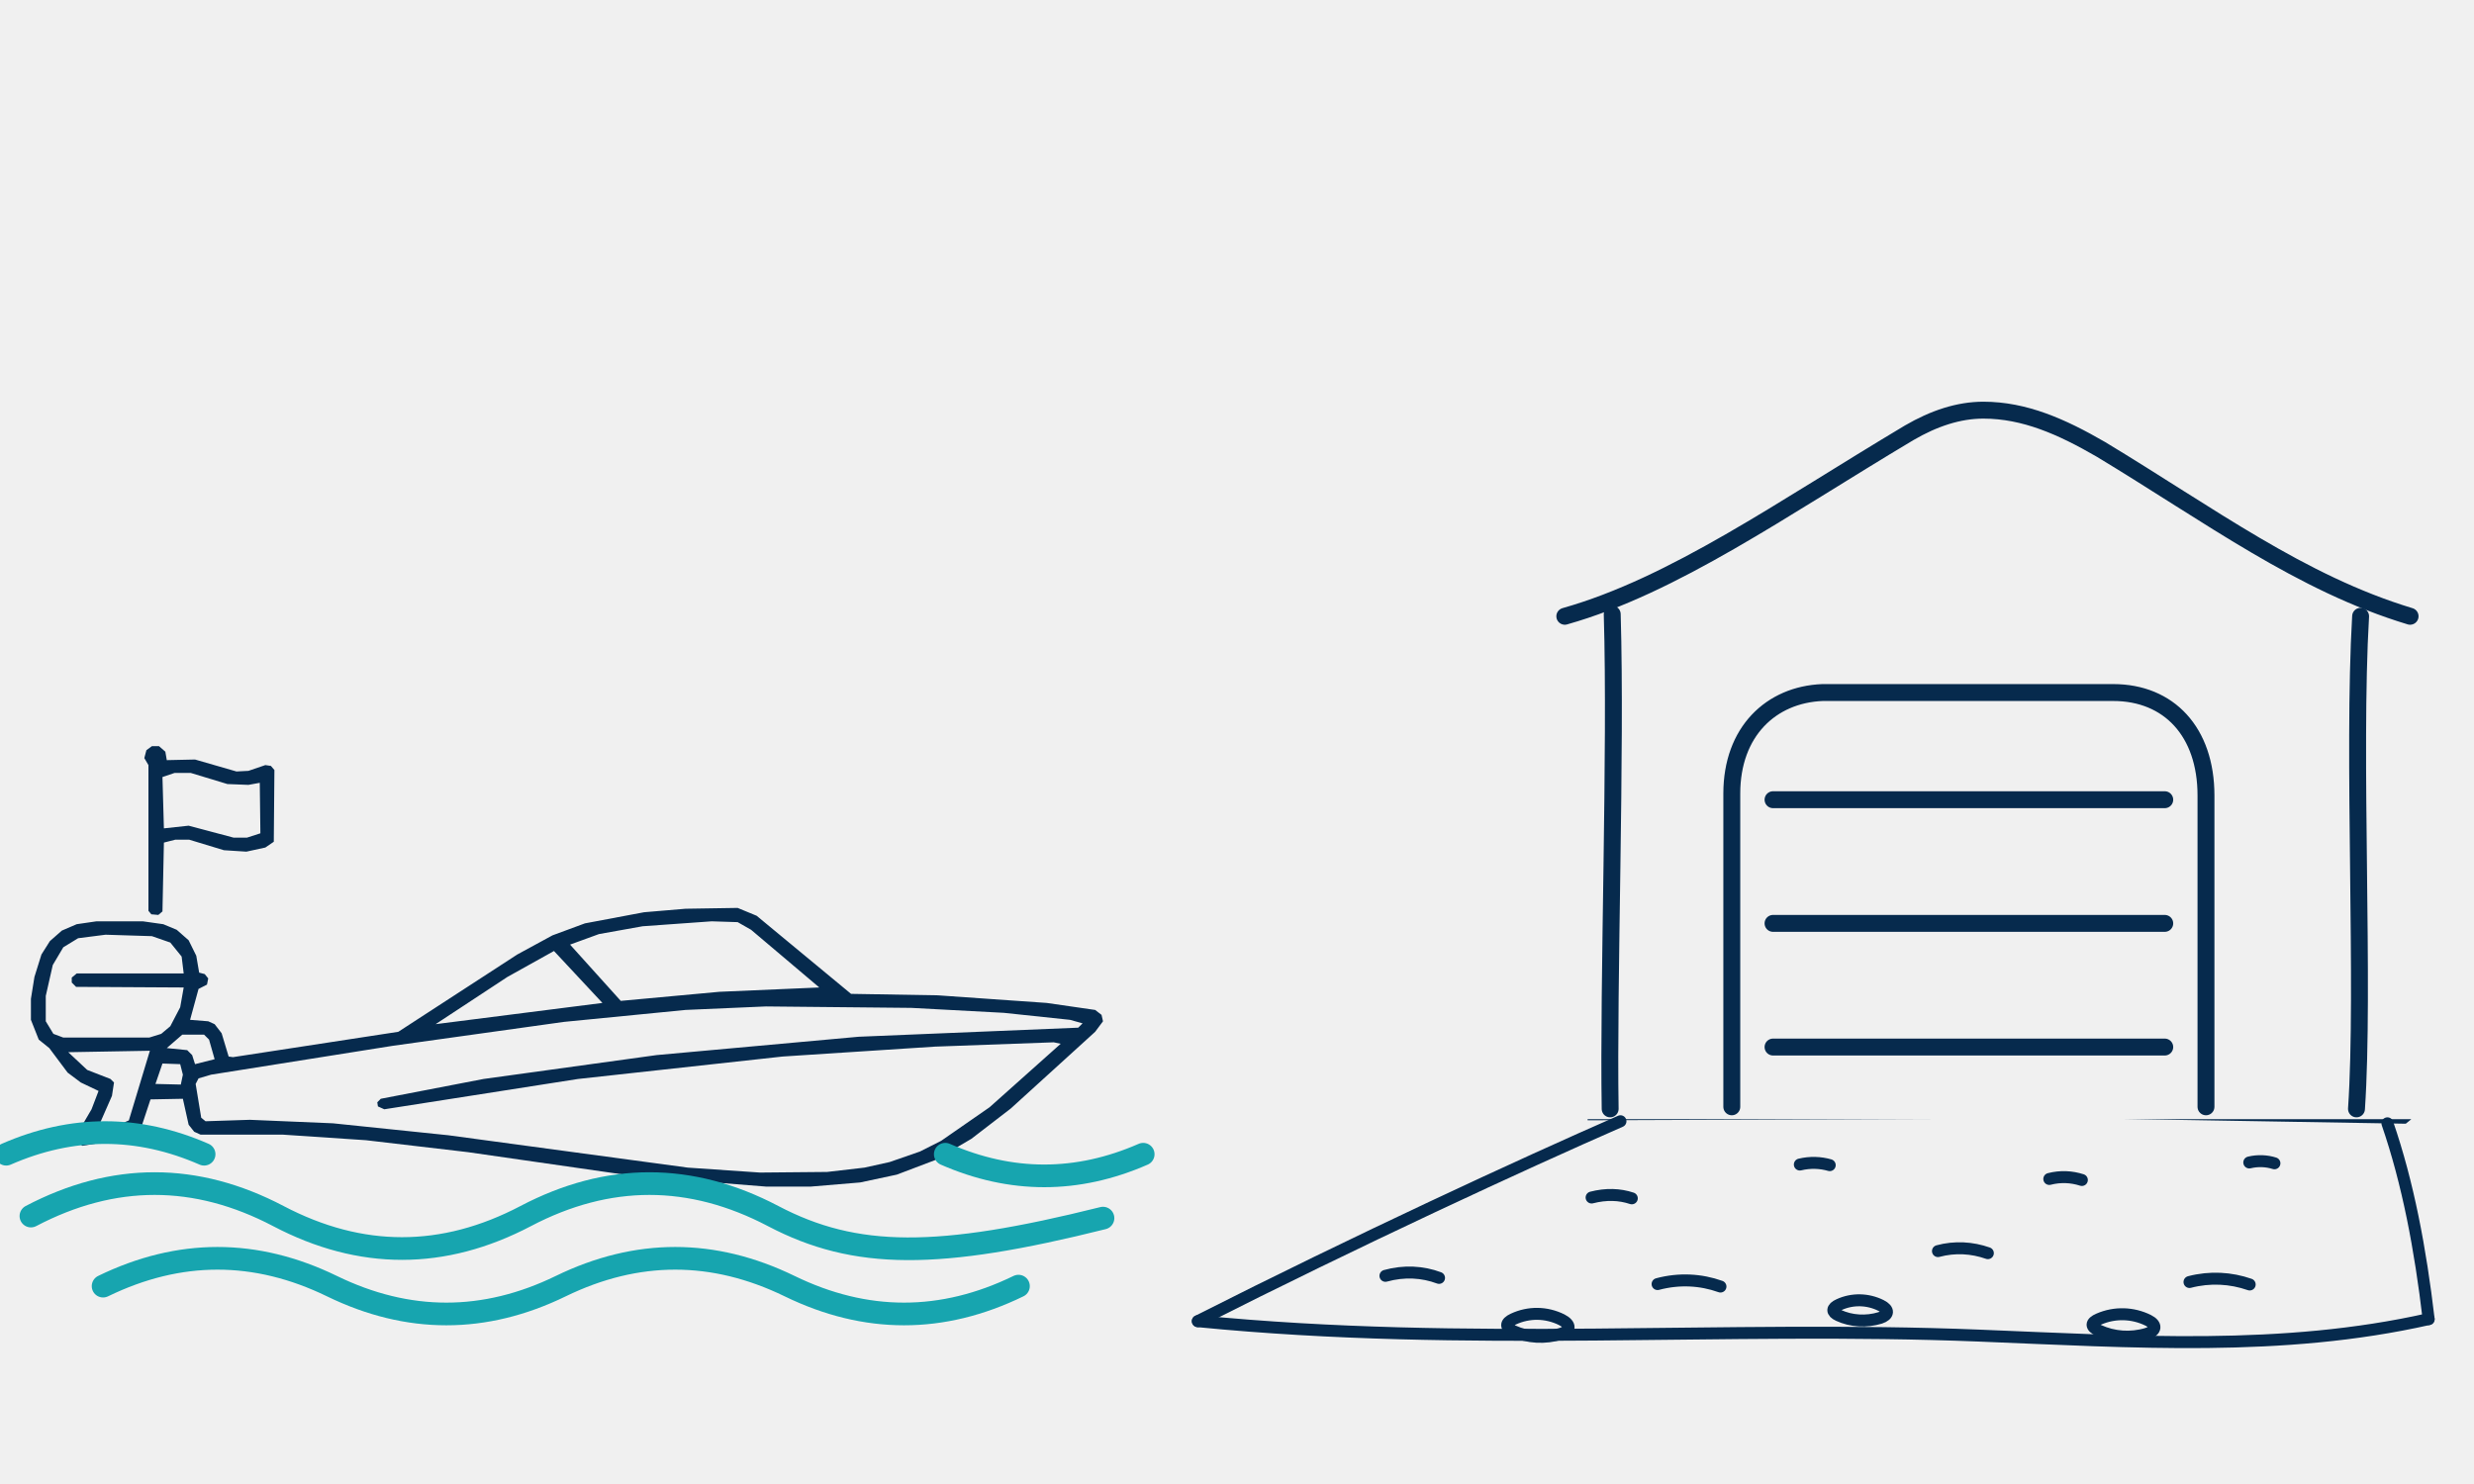
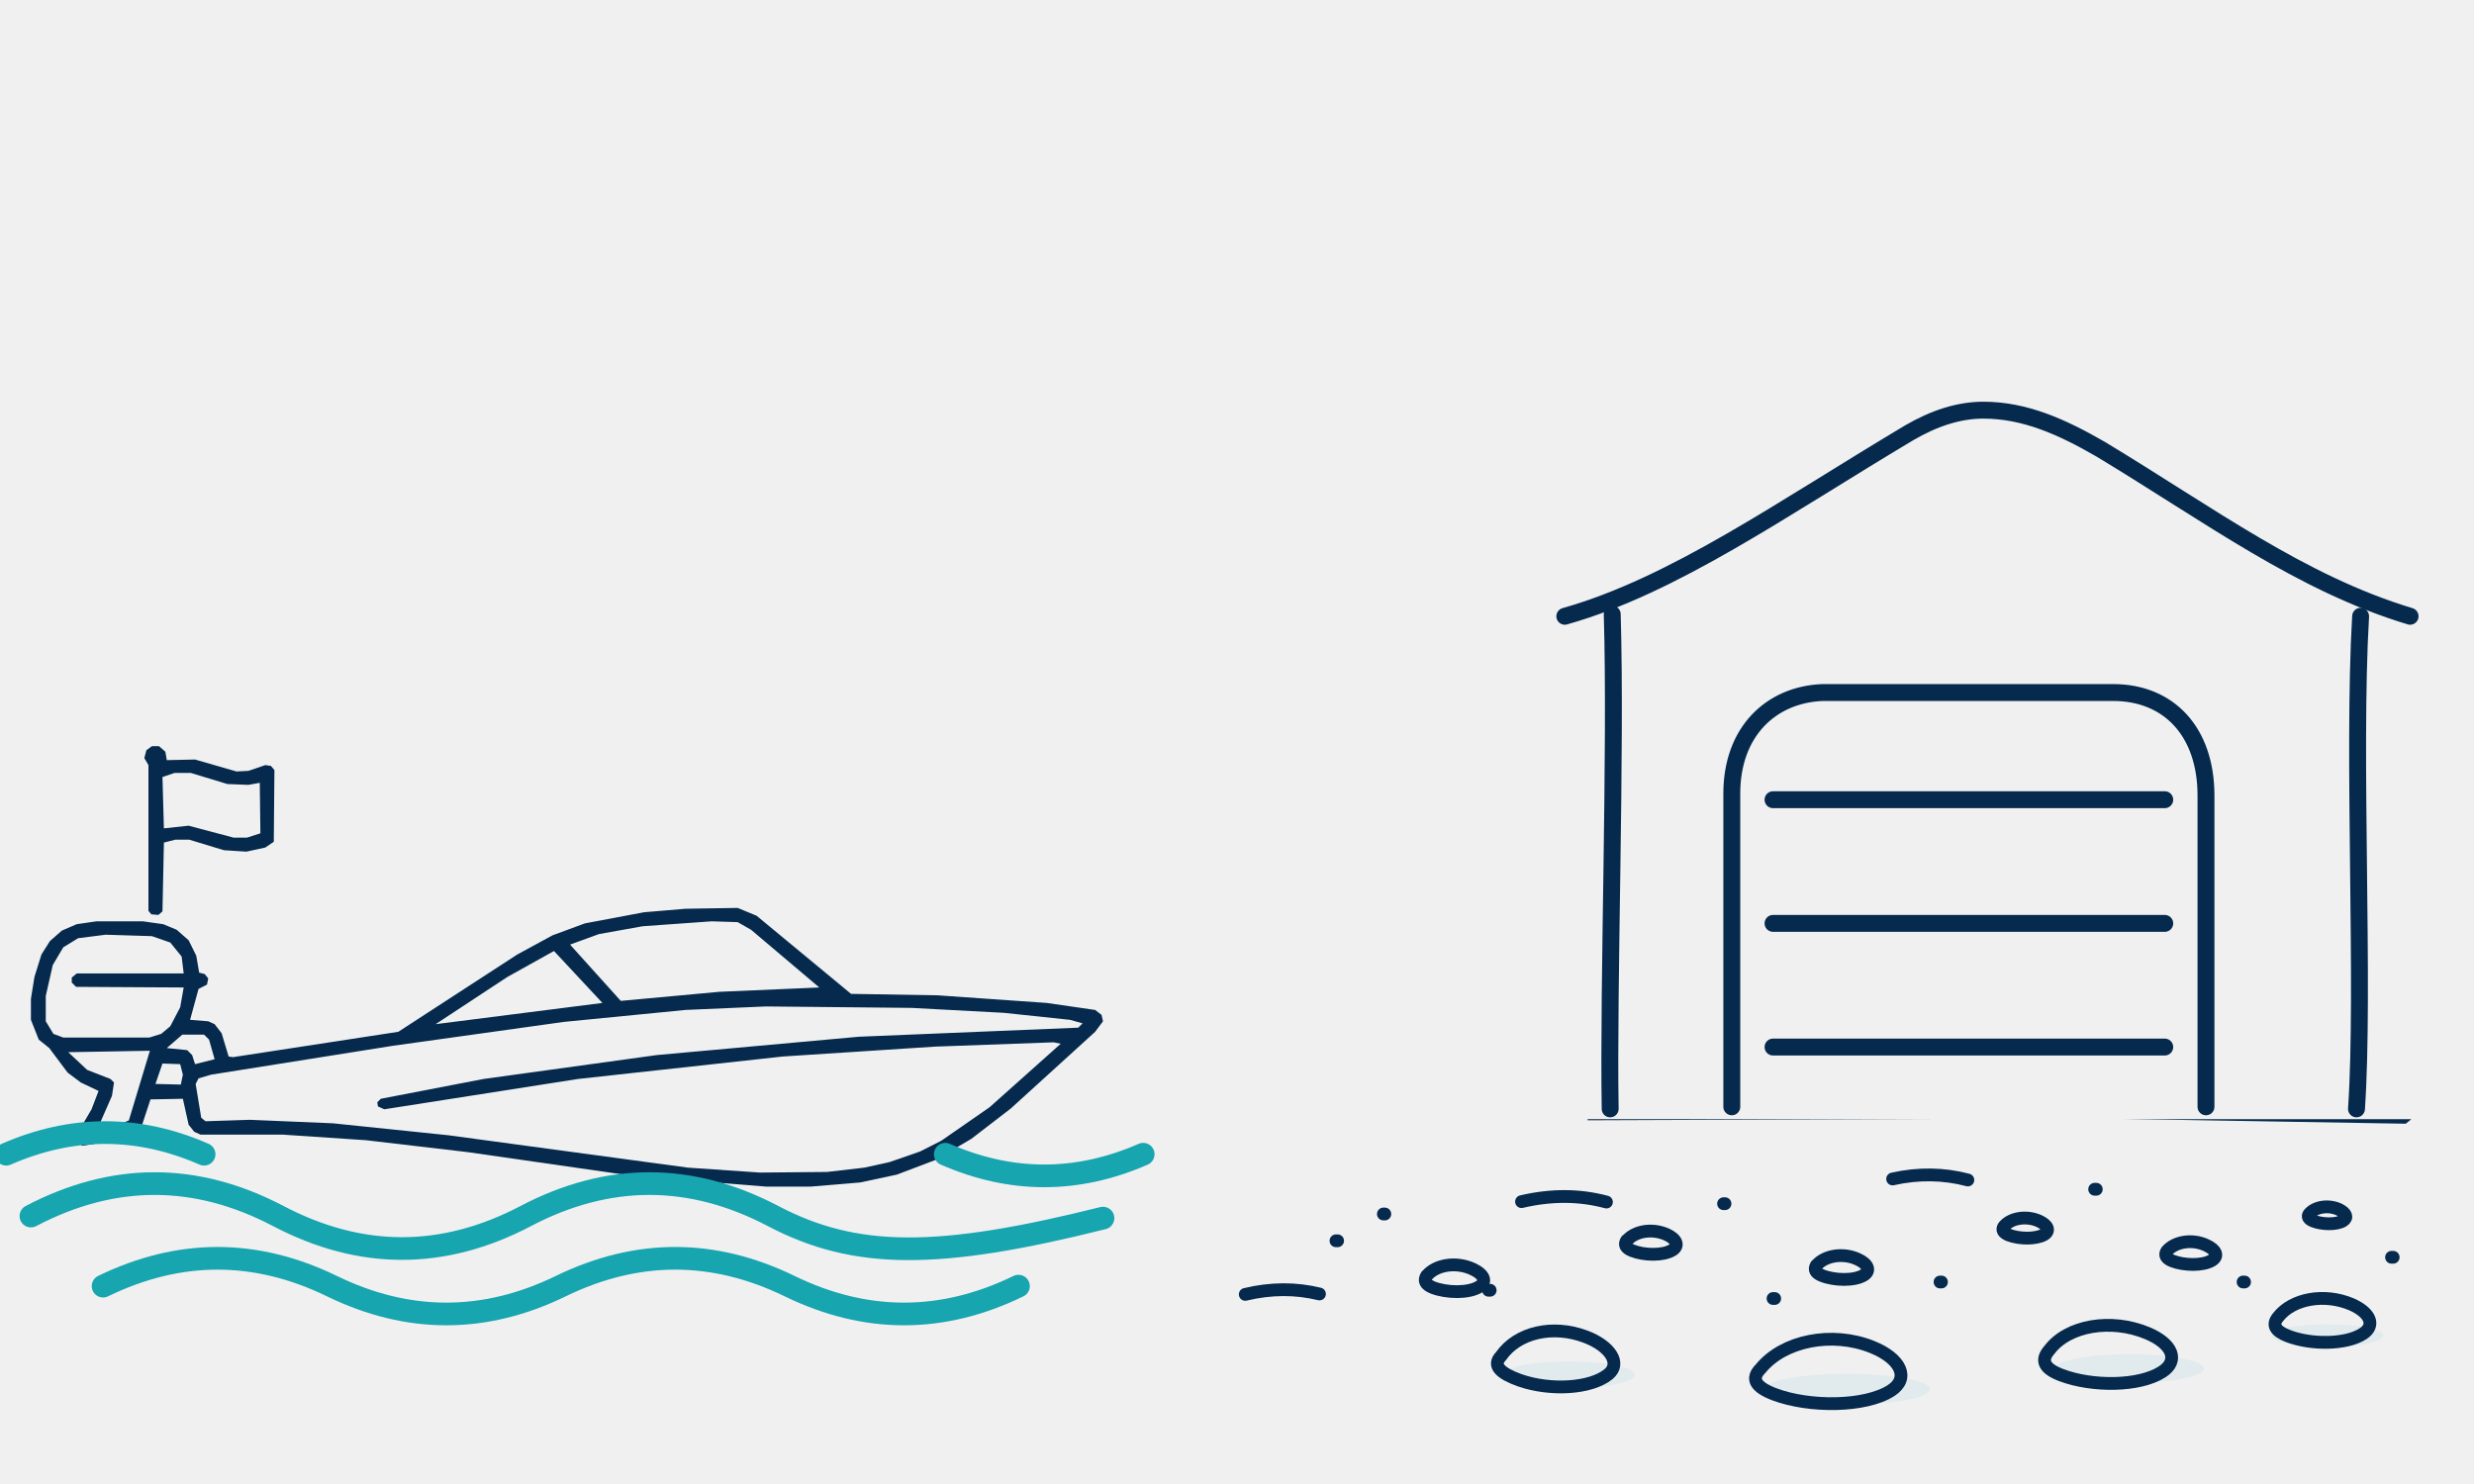
<svg xmlns="http://www.w3.org/2000/svg" viewBox="0 0 120 72" role="img" aria-hidden="true">
  <defs>
    <clipPath id="steg-abstand">
      <rect x="0" y="0" width="120" height="49" />
      <rect x="77" y="49" width="43" height="23" />
    </clipPath>
    <mask id="werft-neu" maskUnits="userSpaceOnUse" x="0" y="0" width="120" height="72">
      <rect width="120" height="72" fill="#fff" />
      <rect x="74.8" y="26" width="43.2" height="28.3" fill="#000" />
    </mask>
  </defs>
  <g fill="none" stroke="#062a4d" stroke-width=".82" stroke-linecap="round" stroke-linejoin="round">
    <path fill="#062a4d" stroke="none" fill-rule="evenodd" d="M53.50 49.55L53.43 49.24L53.12 49.00L50.77 48.66L45.48 48.29L41.28 48.22L36.70 44.43L35.78 44.05L33.25 44.09L31.24 44.26L28.37 44.80L26.80 45.38L25.09 46.31L19.32 50.06L11.30 51.29L11.09 51.26L10.75 50.13L10.41 49.69L10.10 49.55L9.22 49.48L9.63 47.98L10.04 47.77L10.10 47.47L9.93 47.26L9.66 47.19L9.52 46.37L9.15 45.62L8.57 45.11L7.92 44.84L6.93 44.70L4.68 44.70L3.72 44.84L3.00 45.15L2.42 45.66L2.01 46.31L1.67 47.40L1.50 48.46L1.50 49.48L1.88 50.44L2.39 50.85L3.28 52.04L3.92 52.52L4.78 52.93L4.44 53.82L3.72 55.05L3.72 55.35L3.99 55.59L5.67 55.32L6.66 54.94L6.86 54.67L7.30 53.34L8.87 53.31L9.15 54.57L9.42 54.91L9.73 55.05L13.72 55.05L17.75 55.32L22.70 55.90L30.76 57.06L37.15 57.57L39.33 57.57L41.72 57.37L43.50 56.99L45.37 56.28L47.12 55.25L49.03 53.78L53.12 50.06ZM7.88 51.60L8.74 51.63L8.87 52.14L8.77 52.62L7.54 52.59ZM7.27 50.98L6.25 54.36L5.60 54.64L4.71 54.81L5.43 53.17L5.53 52.52L5.36 52.35L4.23 51.91L3.31 51.05ZM8.09 50.85L8.84 50.20L9.90 50.20L10.14 50.44L10.41 51.39L9.46 51.63L9.32 51.19L9.08 50.95ZM52.51 49.65L52.30 49.86L41.65 50.30L31.85 51.19L23.45 52.35L18.47 53.31L18.30 53.48L18.33 53.68L18.64 53.82L28.03 52.35L37.96 51.26L45.34 50.78L51.11 50.57L51.45 50.64L48.00 53.72L45.65 55.35L44.62 55.87L43.15 56.38L41.93 56.65L40.12 56.86L36.87 56.89L33.36 56.65L21.75 55.08L16.15 54.50L12.12 54.33L9.97 54.40L9.76 54.23L9.49 52.59L9.63 52.32L10.24 52.14L19.05 50.74L27.35 49.58L33.25 49.00L37.15 48.83L44.21 48.90L48.69 49.14L51.90 49.48ZM29.22 48.66L21.13 49.69L24.61 47.40L26.87 46.14ZM3.07 45.96L3.79 45.52L5.12 45.35L7.37 45.42L8.26 45.73L8.81 46.41L8.91 47.23L3.72 47.23L3.48 47.43L3.48 47.67L3.69 47.88L8.91 47.91L8.74 48.87L8.26 49.79L7.82 50.16L7.24 50.34L3.07 50.34L2.59 50.16L2.22 49.55L2.22 48.32L2.56 46.82ZM39.74 47.91L34.89 48.12L30.11 48.56L27.65 45.83L29.05 45.32L31.17 44.94L34.52 44.70L35.78 44.74L36.43 45.11ZM13.14 37.16L12.87 37.12L12.05 37.40L11.47 37.43L9.46 36.85L8.09 36.88L8.02 36.47L7.71 36.20L7.37 36.20L7.10 36.40L7.00 36.78L7.20 37.12L7.20 44.19L7.34 44.36L7.68 44.39L7.88 44.22L7.95 40.88L8.50 40.74L9.18 40.74L10.86 41.25L11.95 41.32L12.87 41.12L13.28 40.84L13.31 37.36ZM7.88 37.70L8.47 37.50L9.25 37.50L11.03 38.04L12.05 38.08L12.60 37.98L12.63 40.43L11.98 40.64L11.33 40.64L9.15 40.06L7.95 40.19Z" />
    <g clip-path="url(#steg-abstand)" mask="url(#werft-neu)">
      <path fill="#062a4d" stroke="none" fill-rule="evenodd" d="M117 36.89L116.74 36.69L111.28 35.4L107.46 34.06L104.94 32.82L100.14 30.04L98.49 29.31L96.43 28.85L94.68 28.85L93.55 29.06L91.12 29.93L81.69 34.98L78.86 36.17L75.92 37.05L75.66 37.25L75.66 37.56L75.92 37.77L77.77 37.25L77.88 37.46L78.08 41.12L78.03 43.28L77.31 51.79L72.67 51.94L72.62 51.12L72.36 50.76L71.28 50.65L70.87 50.91L70.76 51.89L70.61 51.99L59.94 51.74L53.34 52.3L50.2 52.36L49.84 52.25L49.78 51.02L49.47 50.76L48.6 50.71L48.19 50.86L47.98 51.17L47.98 52.25L47.21 52.36L47 52.72L47.21 52.97L47.98 53.03L48.03 55.35L48.29 55.5L48.6 55.35L48.65 51.27L49.27 51.38L49.22 54.37L49.27 55.29L49.42 55.45L49.68 55.45L49.84 55.24L49.89 54.42L57.67 54.21L70.71 54.31L70.92 55.35L71.23 55.35L71.38 55.19L71.43 51.22L72.05 51.27L72 54.42L72.05 55.24L72.26 55.4L72.62 55.14L72.67 54.37L101.33 54.26L116.69 54.52L116.95 54.31L116.74 53.85L114.27 53.75L114.47 50.35L114.16 44.73L114.16 41.27L114.58 36.99L116.85 37.36ZM77.41 52.56L77.41 53.75L72.62 53.64L72.67 52.61ZM49.84 53.03L53.13 52.97L59.68 52.41L67.05 52.66L70.76 52.61L70.81 53.64L58.34 53.54L49.89 53.75ZM83.39 42.15L84.16 41.27L84.89 40.86L87.05 40.45L97.72 40.29L99.27 40.45L100.51 40.96L101.33 41.84L101.74 43.13L101.69 53.54L82.93 53.64L82.93 44.11L83.03 43.13ZM84.94 51.32L85.14 51.74L99.58 51.74L99.78 51.53L99.58 51.07L85.2 51.07ZM84.99 47.46L85.14 47.92L99.58 47.92L99.78 47.72L99.78 47.46L99.47 47.25L85.25 47.25ZM85.04 43.75L85.25 44.16L99.58 44.16L99.78 43.95L99.58 43.49L85.3 43.49ZM78.49 37.05L81.54 35.81L84.94 34.16L91.43 30.55L93.29 29.83L94.89 29.52L96.64 29.57L98.7 30.14L106.74 34.52L110.76 35.96L113.86 36.74L113.96 36.89L113.6 39.52L113.44 42.3L113.75 49.68L113.6 53.75L102.46 53.64L102.46 43.59L102.31 42.46L101.95 41.53L101.12 40.55L99.63 39.83L98.08 39.62L87.77 39.73L85.25 40.04L83.91 40.6L82.77 41.84L82.31 43.28L82.15 53.64L78.29 53.75L78.08 52.56L78.08 50.29L78.75 42.97L78.75 39.83ZM105.51 39.52L104.99 40.09L104.68 41.02L104.68 44.93L105.04 45.81L105.45 46.22L106.43 46.58L109.73 46.58L110.87 46.12L111.43 45.35L111.59 44.57L111.59 40.81L111.18 39.78L110.76 39.42L109.94 39.11L106.64 39.11ZM105.92 39.98L106.54 39.73L109.89 39.73L110.25 39.83L110.76 40.29L110.97 40.91L110.97 44.68L110.45 45.65L109.73 45.96L106.54 45.96L105.92 45.76L105.51 45.35L105.3 44.78L105.35 40.81ZM109.32 42.87L108.96 42.77L107.05 44.57L107.05 44.93L107.31 45.04L109.32 43.18ZM109.32 41.22L108.96 41.17L107.05 42.92L107.05 43.23L107.46 43.34L109.32 41.63Z" />
    </g>
    <g fill="none" stroke="#062a4d" stroke-width=".82" stroke-linecap="round" stroke-linejoin="round">
      <path transform="translate(0 -7)" d="M75.9 36.9c5.3-1.5 10.5-5.2 16.7-8.9 1.2-.7 2.4-1.1 3.6-1.1 2 0 3.8.8 5.7 1.9 5.3 3.2 9.7 6.5 15 8.1" />
      <path d="M78.2 29.8c.2 6.7-.2 17.8-.1 24M114.5 29.9c-.4 6.8.2 18-.2 23.9" />
      <path d="M84 53.7V38.5c0-3 1.9-4.8 4.4-4.9h14.1c2.7 0 4.5 1.9 4.5 5v15.1" />
      <path d="M86 38.8h19M86 44.8h19M86 50.8h19" />
    </g>
  </g>
-   <g fill="none" stroke="#062a4d" stroke-width=".58" stroke-linecap="round" stroke-linejoin="round">
-     <path d="M78.6 54.4c-4.8 2.1-12.8 5.8-20.5 9.7M115.8 54.5c1 2.9 1.6 6.1 2 9.5" />
-     <path d="M58.1 64.1c13.2 1.3 25.5.2 37.9.7 7.5.3 14.7.8 21.8-.8" />
-     <path d="M77.2 58.1c.7-.18 1.35-.16 1.95.04M87.3 56.5c.5-.12 1-.1 1.45.03M99.4 57.2c.55-.14 1.08-.11 1.58.05M109.1 56.4c.42-.1.84-.08 1.22.04" />
-     <path d="M67.2 61.9c.9-.25 1.8-.2 2.6.1M80.4 62.3c1.05-.28 2.1-.22 3.05.12M94 60.7c.82-.22 1.65-.17 2.42.1M106.2 62.2c1-.26 2-.2 2.92.12" />
-     <path d="M73.4 64c.75-.35 1.6-.34 2.35.03.45.23.45.53-.03.68-.78.24-1.62.19-2.32-.13-.4-.18-.39-.4 0-.58ZM89.2 63.3c.65-.3 1.4-.28 2.04.04.4.2.38.46-.04.6-.68.21-1.41.16-2.02-.12-.35-.16-.34-.36.02-.52ZM101.8 64c.78-.34 1.65-.31 2.4.06.42.21.4.5-.06.65-.8.24-1.63.17-2.35-.16-.39-.18-.39-.38.01-.55Z" />
+   <g fill="#dbe8ec" stroke="none" opacity=".72">
+     <ellipse cx="76.1" cy="66.7" rx="3.2" ry=".65" />
+     <ellipse cx="89.6" cy="67.4" rx="4" ry=".75" />
+     <ellipse cx="103.3" cy="66.4" rx="3.6" ry=".7" />
+     <ellipse cx="112.9" cy="64.8" rx="2.7" ry=".55" />
+   </g>
+   <g fill="none" stroke="#062a4d" stroke-width=".62" stroke-linecap="round" stroke-linejoin="round">
+     <path d="M72.8 65.8c.8-1.15 2.5-1.55 4.1-.95 1.2.45 1.75 1.3 1.12 1.82-.85.7-2.8.82-4.3.3-.95-.34-1.35-.72-.92-1.17Z" />
+     <path d="M85.4 66.4c1.1-1.35 3.45-1.83 5.4-1.05 1.4.56 1.85 1.52.92 2.12-1.25.8-3.95.82-5.65.18-.95-.36-1.15-.77-.67-1.25Z" />
+     <path d="M99.4 65.5c.9-1.2 3-1.55 4.75-.82 1.25.52 1.55 1.35.72 1.88-1.12.72-3.4.72-4.88.16-.86-.32-1.02-.73-.59-1.22Z" />
+     <path d="M110.5 63.9c.7-.9 2.25-1.17 3.55-.62.92.4 1.18 1.02.58 1.42-.82.55-2.55.55-3.65.12-.65-.25-.78-.56-.48-.92Z" />
+     <path d="M69.2 61.9c.45-.55 1.45-.7 2.25-.32.55.26.68.62.3.85-.52.32-1.58.3-2.25.04-.37-.15-.45-.34-.3-.58ZM78.9 60.2c.4-.48 1.25-.62 1.95-.3.48.22.6.55.27.75-.45.28-1.38.26-1.95.03-.33-.13-.4-.3-.27-.5ZM88.1 61.4c.42-.5 1.32-.63 2.02-.3.5.23.62.56.28.77-.46.28-1.42.26-2.02.02-.33-.13-.4-.3-.28-.5Z" />
+     <path d="M97.2 59.5c.35-.42 1.12-.53 1.72-.25.42.2.52.47.23.65-.4.23-1.2.22-1.72.02-.28-.12-.34-.26-.23-.42ZM105.1 60.7c.4-.47 1.25-.6 1.92-.28.48.22.6.53.27.73-.44.27-1.35.25-1.92.03-.32-.13-.39-.29-.27-.48ZM112 58.9c.3-.36.95-.45 1.45-.22.35.17.44.4.2.55-.33.2-1.02.18-1.45.01-.24-.1-.29-.22-.2-.34Z" />
+     <path d="M60.4 62.8c1.25-.3 2.45-.3 3.6-.02M73.8 58.3c1.45-.34 2.82-.33 4.12.02M91.8 57.2c1.25-.28 2.48-.26 3.65.05" />
+     <path d="M64.8 60.2h.08M67.1 58.9h.07M72.2 62.6h.08M83.6 58.4h.07M86 63h.08M94.1 62.2h.07M101.6 57.7h.08M108.8 62.2h.07M116 61h.08" />
  </g>
  <g fill="none" stroke="#17a5af" stroke-width="1.1" stroke-linecap="round" transform="translate(0 -2.7)">
    <path d="M.3 58.7c3.2-1.4 6.4-1.4 9.6 0M45.85 58.7c3.2 1.4 6.4 1.4 9.6 0" />
    <path d="M1.5 61.7c4-2.1 8-2.1 12 0s8 2.1 12 0 8-2.1 12 0 8 2.1 16 .1" />
    <path d="M5 65.1c3.7-1.8 7.4-1.8 11.1 0s7.4 1.8 11.1 0 7.4-1.8 11.1 0 7.4 1.8 11.1 0" />
  </g>
</svg>
